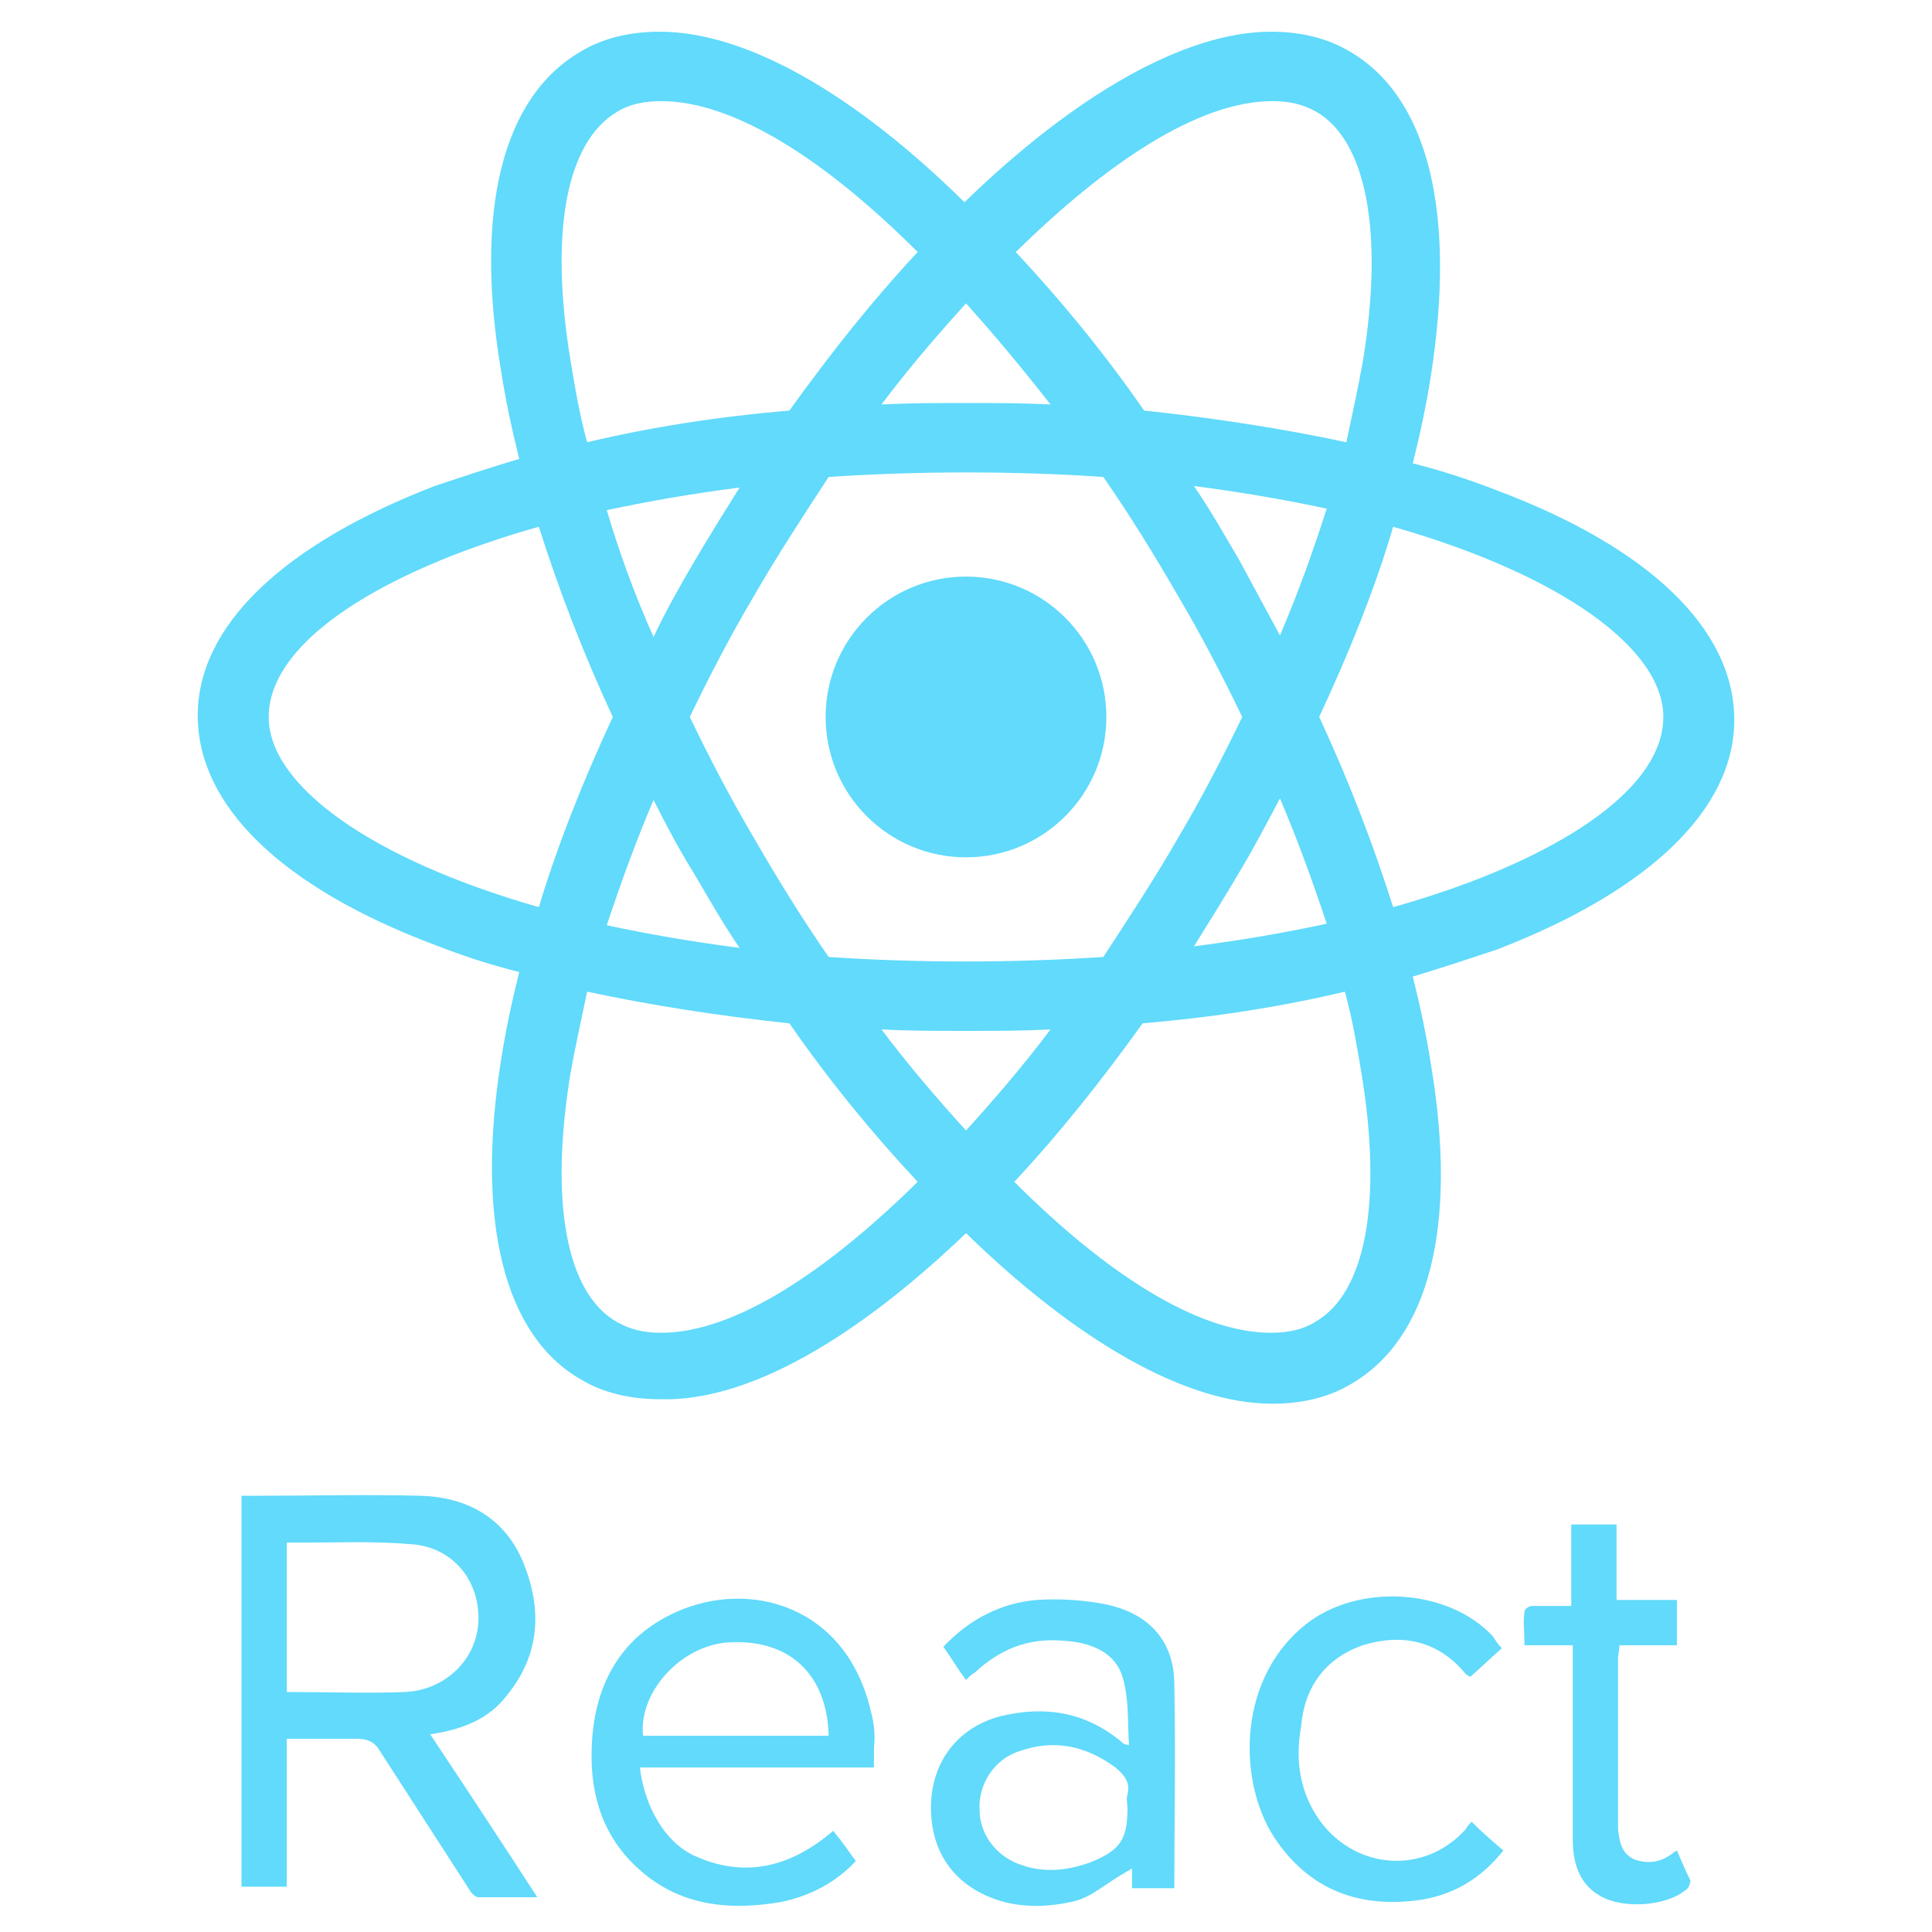
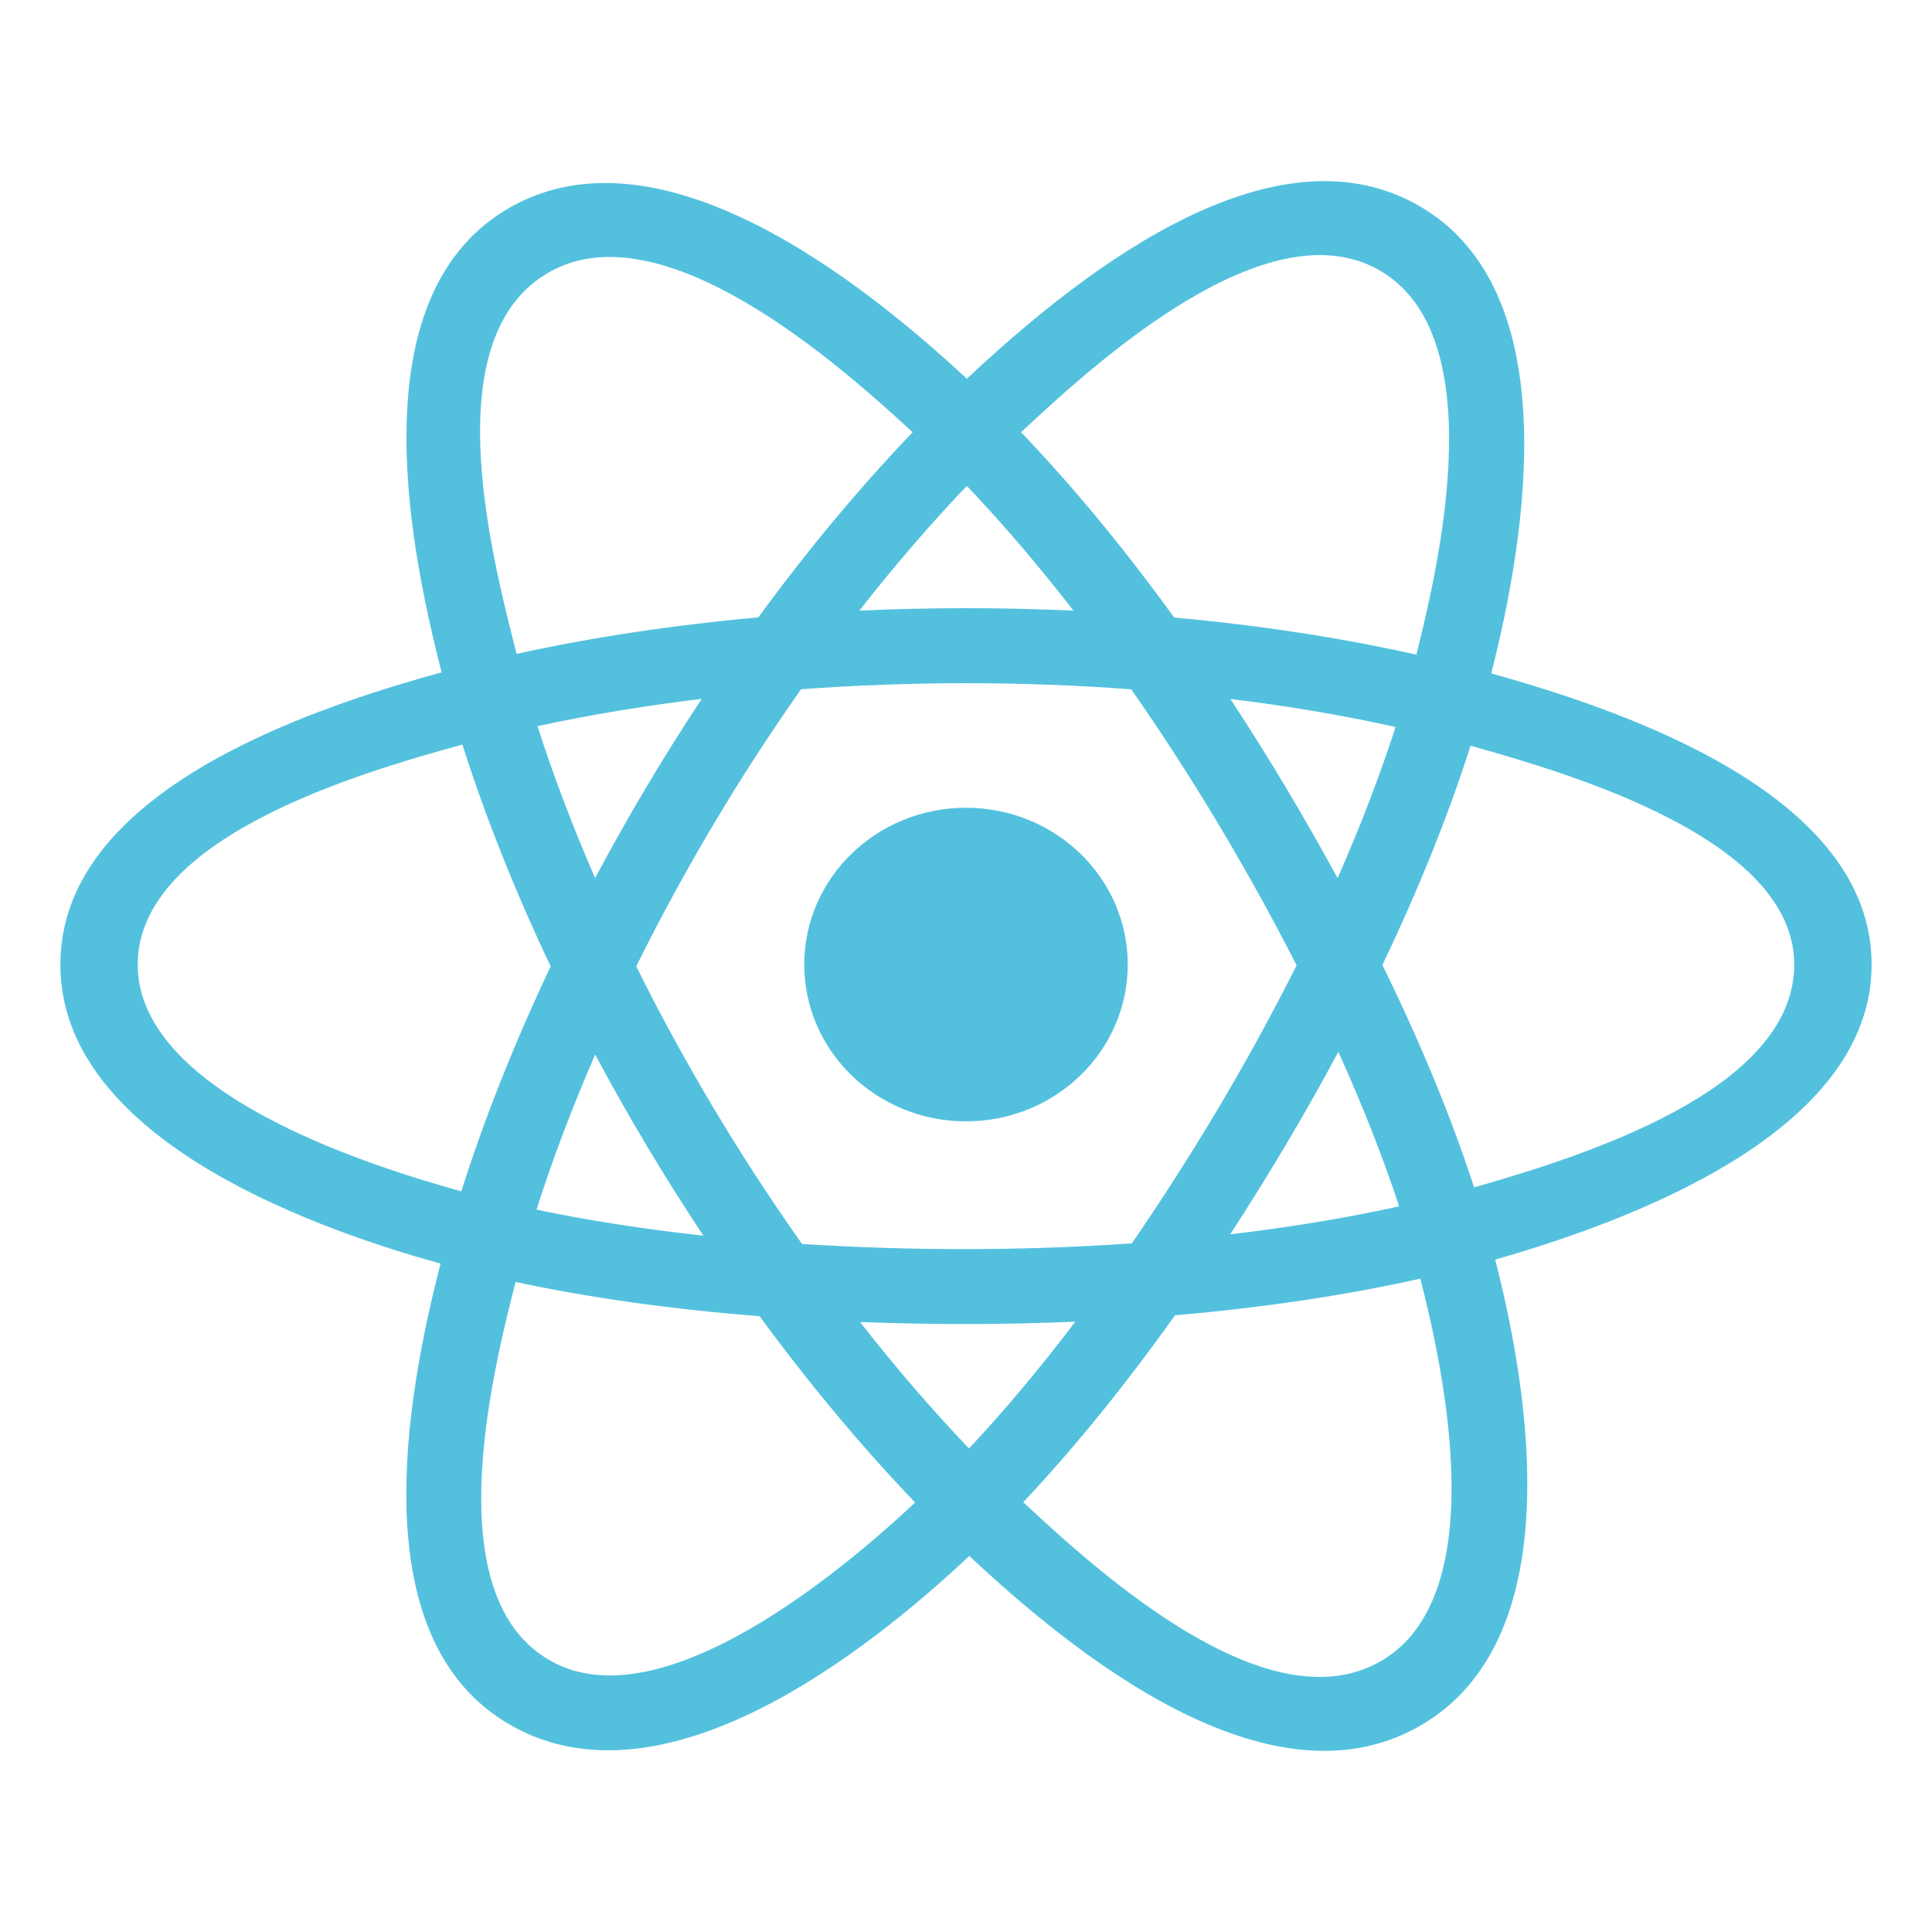
- <svg xmlns="http://www.w3.org/2000/svg" viewBox="0 0 128 128">
-   <g fill="#61DAFB">
-     <circle cx="64" cy="47.5" r="9.3" />
-     <path d="M64 81.7C71.3 88.8 78.5 93 84.3 93c1.9 0 3.7-.4 5.2-1.3 5.2-3 7.1-10.5 5.3-21.2-.3-1.9-.7-3.8-1.2-5.8 2-.6 3.8-1.2 5.6-1.8 10.1-3.9 15.7-9.3 15.7-15.2 0-6-5.6-11.4-15.7-15.2-1.8-.7-3.6-1.3-5.6-1.8.5-2 .9-3.9 1.2-5.8 1.7-10.9-.2-18.5-5.4-21.5-1.5-.9-3.3-1.3-5.2-1.3-5.7 0-13 4.2-20.3 11.3C56.7 6.3 49.5 2.1 43.7 2.1c-1.9 0-3.7.4-5.2 1.3-5.2 3-7.1 10.5-5.3 21.2.3 1.9.7 3.8 1.2 5.8-2 .6-3.8 1.2-5.6 1.8-10.1 3.9-15.7 9.3-15.7 15.2 0 6 5.6 11.4 15.7 15.2 1.8.7 3.6 1.3 5.6 1.8-.5 2-.9 3.9-1.2 5.8-1.7 10.7.2 18.3 5.3 21.2 1.5.9 3.3 1.3 5.2 1.3 5.8.2 13-4 20.3-11zm-5.6-13.5c1.8.1 3.7.1 5.6.1 1.9 0 3.8 0 5.6-.1-1.8 2.4-3.7 4.6-5.6 6.7-1.9-2.1-3.8-4.3-5.6-6.7zM46 57.9c1 1.7 1.9 3.3 3 4.9-3.1-.4-6-.9-8.8-1.5.9-2.7 1.9-5.5 3.1-8.3.8 1.6 1.7 3.3 2.7 4.9zm-5.8-24.1c2.8-.6 5.7-1.1 8.8-1.5-1 1.6-2 3.2-3 4.9-1 1.7-1.9 3.3-2.7 5-1.3-2.9-2.3-5.7-3.1-8.4zm5.5 13.7c1.3-2.7 2.7-5.4 4.3-8.1 1.5-2.6 3.2-5.2 4.9-7.8 3-.2 6-.3 9.1-.3 3.2 0 6.2.1 9.1.3 1.8 2.6 3.4 5.2 4.9 7.8 1.6 2.7 3 5.4 4.3 8.1-1.3 2.7-2.7 5.4-4.3 8.1-1.5 2.6-3.2 5.2-4.9 7.8-3 .2-6 .3-9.1.3-3.2 0-6.2-.1-9.1-.3-1.8-2.6-3.4-5.2-4.9-7.8-1.6-2.7-3-5.4-4.3-8.1zm39.1-5.4l-2.7-5c-1-1.7-1.9-3.3-3-4.9 3.1.4 6 .9 8.8 1.5-.9 2.8-1.9 5.6-3.1 8.4zm0 10.8c1.2 2.8 2.2 5.6 3.1 8.3-2.8.6-5.7 1.1-8.8 1.5 1-1.6 2-3.2 3-4.9.9-1.5 1.8-3.2 2.7-4.9zm2.3 34.7c-.8.5-1.8.7-2.9.7-4.9 0-11-4-17-10 2.9-3.1 5.7-6.6 8.5-10.5 4.7-.4 9.2-1.1 13.4-2.1.5 1.8.8 3.6 1.1 5.4 1.4 8.5.3 14.6-3.1 16.5zm5.2-52.7c11.2 3.2 17.9 8.1 17.9 12.6 0 3.9-4.6 7.8-12.7 10.9-1.6.6-3.4 1.2-5.2 1.7-1.3-4.1-2.9-8.3-4.9-12.6 2-4.3 3.7-8.5 4.9-12.6zm-8-28.2c1.1 0 2 .2 2.9.7 3.3 1.9 4.5 7.9 3.1 16.5-.3 1.7-.7 3.5-1.1 5.4-4.2-.9-8.7-1.6-13.4-2.1-2.7-3.9-5.6-7.4-8.5-10.5 6-5.9 12.1-10 17-10zM69.6 26.8c-1.8-.1-3.7-.1-5.6-.1s-3.8 0-5.6.1c1.8-2.4 3.7-4.6 5.6-6.7 1.9 2.1 3.8 4.4 5.6 6.7zM40.9 7.4c.8-.5 1.8-.7 2.9-.7 4.9 0 11 4 17 10-2.9 3.1-5.7 6.6-8.5 10.5-4.7.4-9.2 1.1-13.4 2.1-.5-1.8-.8-3.6-1.1-5.4-1.4-8.5-.3-14.5 3.1-16.5zm-5.2 52.7C24.5 56.9 17.8 52 17.8 47.5c0-3.9 4.6-7.8 12.7-10.9 1.6-.6 3.4-1.2 5.2-1.7 1.3 4.1 2.9 8.3 4.9 12.6-2 4.3-3.7 8.6-4.9 12.6zm2.1 11c.3-1.7.7-3.5 1.1-5.4 4.2.9 8.7 1.6 13.4 2.1 2.7 3.9 5.6 7.4 8.5 10.5-6 5.9-12.1 10-17 10-1.1 0-2-.2-2.9-.7-3.4-1.9-4.5-8-3.1-16.5zm-4.2 41.2c2.2-2.7 2.3-5.7 1.1-8.7-1.2-3-3.7-4.4-6.8-4.5-3.7-.1-7.5 0-11.2 0H16V125h3v-9.8h4.7c.6 0 1.1.2 1.4.7l6 9.3c.1.2.4.5.6.5h3.9c-2.4-3.7-4.7-7.2-7.1-10.8 2.1-.3 3.9-1 5.1-2.6zm-14.6-.2v-9.9h1.1c2.3 0 4.7-.1 7 .1 2.7.1 4.6 2.2 4.6 4.9s-2.2 4.8-4.9 4.9c-2.4.1-4.8 0-7.8 0zm38.7 1.3c-1.6-7-8-8.8-12.9-6.6-3.8 1.7-5.5 5-5.6 9.1-.1 3.1.8 5.9 3.2 8 2.7 2.4 6 2.7 9.4 2.1 1.9-.4 3.6-1.3 4.9-2.7-.5-.7-1-1.4-1.5-2-2.8 2.4-5.9 3.2-9.3 1.6-2.2-1.1-3.3-3.8-3.5-5.8h15.5v-1.3c.1-.9 0-1.7-.2-2.4zM42.6 115c-.3-3 2.7-6.2 6-6.2 3.8-.1 6.2 2.2 6.3 6.2H42.6zm30.7-8.7c-1.5-.3-3.1-.4-4.6-.3-2.4.2-4.5 1.3-6.2 3.1.5.7.9 1.4 1.5 2.2.2-.2.4-.4.6-.5 1.6-1.5 3.5-2.3 5.8-2.1 1.8.1 3.5.7 4 2.5.4 1.4.3 2.9.4 4.4-.3 0-.4-.1-.5-.2-2.4-2-5.1-2.4-8-1.7-2.7.7-4.4 2.8-4.6 5.5-.2 3.1 1.2 5.4 3.9 6.5 1.7.7 3.6.7 5.4.3 1.4-.3 2-1.1 4-2.2v1.3h2.8c0-4 .1-8.9 0-13.5 0-2.9-1.7-4.7-4.5-5.3zm1.4 12.6c-.1.3 0 .6 0 .9 0 2.1-.5 2.8-2.5 3.6-1.4.5-2.9.7-4.4.2-1.7-.5-2.9-2-2.9-3.7-.1-1.7 1-3.4 2.7-3.9 2.3-.8 4.4-.3 6.3 1.1.6.5 1 1 .8 1.8zm15.6-9.9c2.6-.8 5-.3 6.8 1.9l.3.2c.7-.6 1.3-1.2 2.1-1.9-.3-.3-.4-.5-.6-.8-2.9-3.1-8.6-3.5-12.1-1-4.9 3.6-4.8 10.6-2.4 14.3 2.3 3.5 5.6 4.7 9.5 4.2 2.3-.3 4.2-1.4 5.7-3.3-.7-.6-1.4-1.2-2.1-1.9-.2.2-.3.3-.4.5-2.7 3-7.2 2.7-9.6-.5-1.4-1.9-1.7-4.1-1.3-6.3.2-2.5 1.5-4.5 4.1-5.4zm20.8 13.6c-.2.1-.3.2-.3.2-.8.6-1.6.7-2.5.4-.9-.4-1-1.2-1.1-2v-11.4c0-.2 0 .2.1-.8h3.8v-3h-4v-5h-3v5.4h-2.6c-.2 0-.5.2-.5.4-.1.7 0 1.2 0 2.2h3.2v12.8c0 1.6.4 3 1.8 3.8 1.5.9 4.4.7 5.7-.4.2-.1.3-.5.3-.6-.3-.6-.6-1.3-.9-2z" />
-   </g>
+ <svg xmlns="http://www.w3.org/2000/svg" width="800px" height="800px" viewBox="0 0 32 32" fill="none">
+   <path d="M18.679 15.976C18.679 14.541 17.48 13.379 16 13.379C14.521 13.379 13.321 14.541 13.321 15.976C13.321 17.41 14.521 18.573 16 18.573C17.48 18.573 18.679 17.41 18.679 15.976Z" fill="#53C1DE" />
+   <path fill-rule="evenodd" clip-rule="evenodd" d="M24.7 11.154C25.266 8.925 25.977 4.791 23.47 3.39C20.975 1.995 17.728 4.668 16.014 6.273C14.304 4.684 10.966 2.022 8.462 3.428C5.968 4.828 6.737 8.893 7.315 11.136C4.988 11.776 1 13.156 1 15.976C1 18.787 4.984 20.289 7.297 20.929C6.717 23.184 5.986 27.191 8.483 28.588C10.997 29.993 14.325 27.395 16.055 25.772C17.781 27.386 20.997 30.002 23.492 28.601C25.996 27.196 25.344 23.118 24.765 20.863C27.007 20.221 31 18.752 31 15.976C31 13.184 26.99 11.792 24.7 11.154ZM24.416 19.667C24.037 18.502 23.524 17.262 22.897 15.982C23.495 14.732 23.988 13.509 24.357 12.351C26.036 12.823 29.718 13.901 29.718 15.976C29.718 18.07 26.185 19.159 24.416 19.667ZM22.85 27.526C20.988 28.571 18.222 26.07 16.948 24.881C17.793 23.984 18.638 22.942 19.462 21.785C20.913 21.66 22.283 21.456 23.526 21.178C23.933 22.773 24.72 26.476 22.85 27.526ZM9.124 27.511C7.261 26.47 8.113 22.895 8.54 21.233C9.768 21.497 11.129 21.686 12.582 21.801C13.412 22.933 14.282 23.974 15.158 24.886C14.075 25.901 10.995 28.557 9.124 27.511ZM2.281 15.976C2.281 13.874 5.942 12.803 7.659 12.333C8.035 13.517 8.527 14.754 9.121 16.006C8.519 17.277 8.02 18.534 7.641 19.732C6.004 19.278 2.281 18.079 2.281 15.976ZM9.104 4.504C10.973 3.454 13.875 6.01 15.116 7.16C14.244 8.068 13.383 9.101 12.56 10.226C11.149 10.353 9.799 10.557 8.557 10.83C8.091 9.021 7.236 5.552 9.104 4.504ZM20.379 11.577C21.337 11.694 22.254 11.85 23.115 12.041C22.856 12.844 22.534 13.684 22.154 14.545C21.604 13.533 21.014 12.542 20.379 11.577ZM16.014 8.048C16.605 8.669 17.197 9.362 17.78 10.114C16.599 10.06 15.415 10.06 14.234 10.114C14.817 9.368 15.414 8.676 16.014 8.048ZM9.857 14.544C9.483 13.686 9.164 12.842 8.903 12.027C9.759 11.842 10.672 11.69 11.623 11.575C10.987 12.537 10.397 13.528 9.857 14.544ZM11.65 20.466C10.668 20.359 9.741 20.215 8.886 20.035C9.15 19.206 9.477 18.343 9.858 17.467C10.406 18.493 11.005 19.494 11.65 20.466ZM16.05 23.991C15.442 23.356 14.836 22.653 14.245 21.897C15.433 21.942 16.623 21.942 17.811 21.891C17.227 22.661 16.637 23.365 16.05 23.991ZM22.167 17.422C22.568 18.308 22.906 19.166 23.174 19.981C22.304 20.173 21.365 20.328 20.376 20.444C21.015 19.461 21.615 18.454 22.167 17.422ZM18.747 20.594C16.93 20.72 15.102 20.719 13.284 20.604C12.251 19.142 11.331 17.603 10.538 16.006C11.328 14.412 12.24 12.876 13.268 11.416C15.088 11.283 16.918 11.282 18.737 11.417C19.756 12.877 20.668 14.409 21.476 15.988C20.677 17.581 19.759 19.12 18.747 20.594ZM22.83 4.467C24.701 5.513 23.868 9.227 23.459 10.843C22.215 10.564 20.863 10.357 19.448 10.228C18.624 9.09 17.77 8.055 16.912 7.159C18.169 5.984 20.978 3.431 22.83 4.467Z" fill="#53C1DE" />
</svg>
